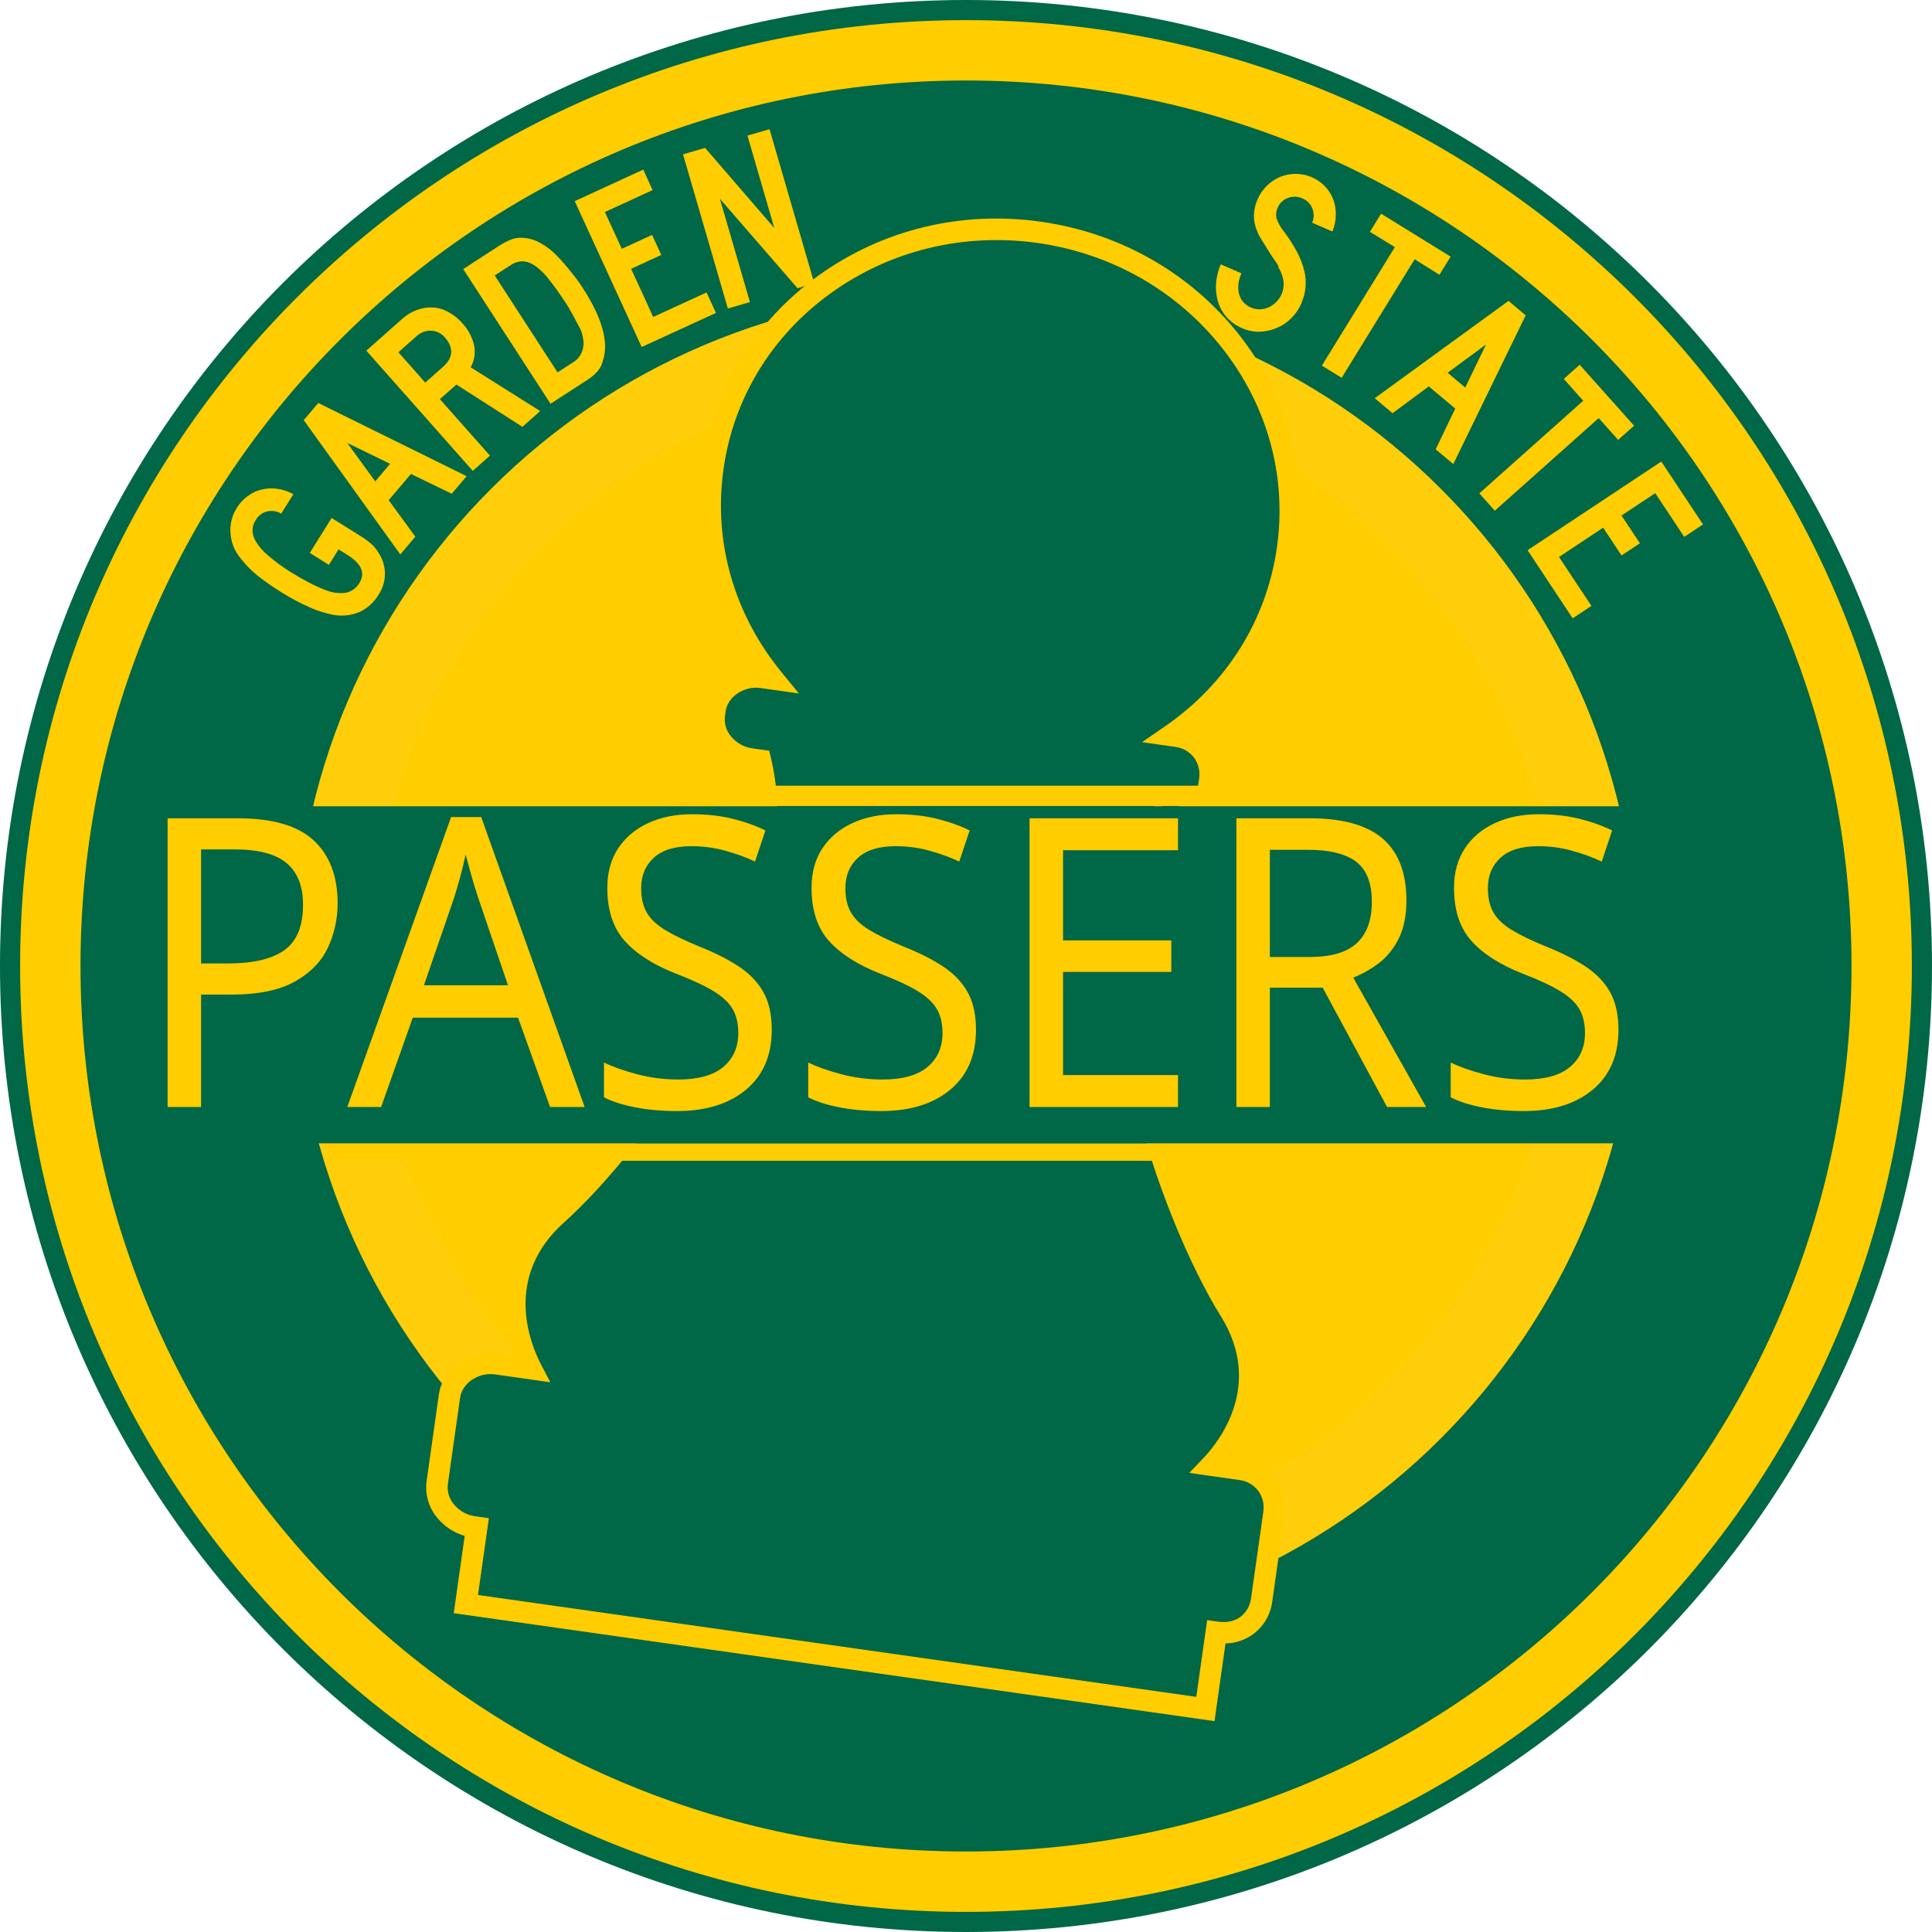
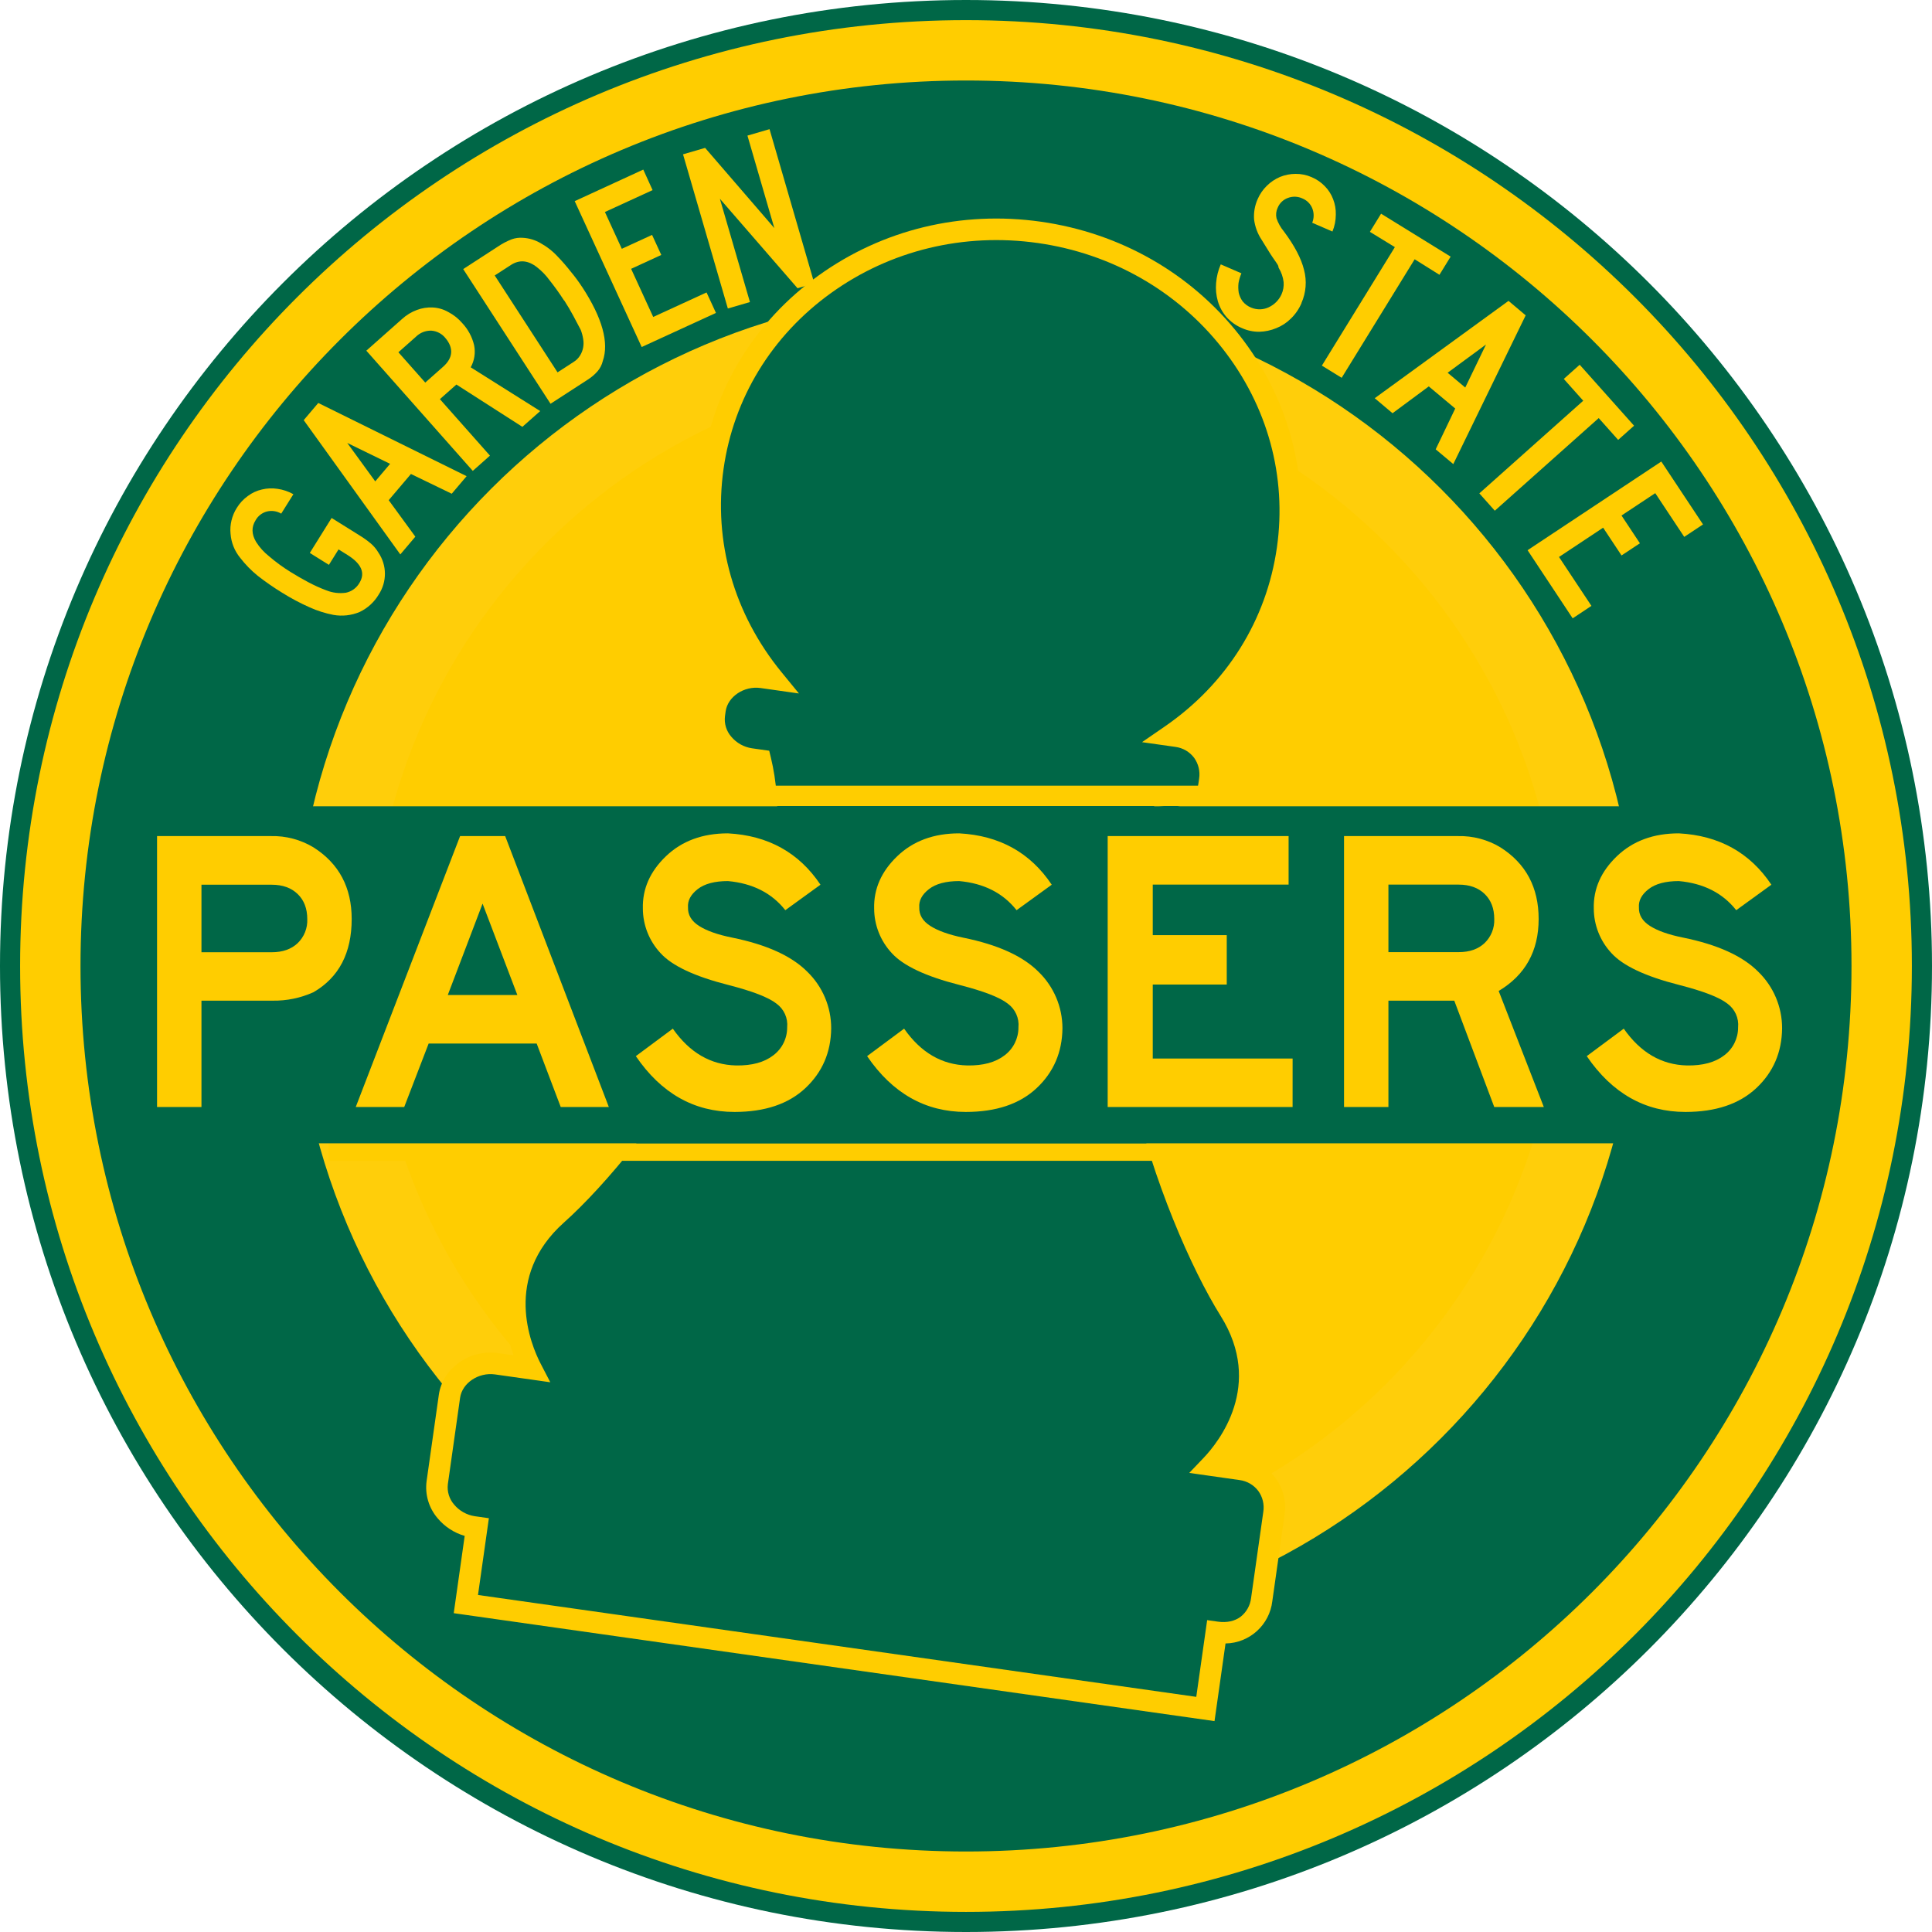
<svg xmlns="http://www.w3.org/2000/svg" id="svg2988" viewBox="0 0 900 900">
  <defs>
-     <style>.cls-1{fill:#006747;}.cls-2,.cls-3,.cls-4{fill:#ffcd00;}.cls-3{stroke:#ffce0a;stroke-miterlimit:10;stroke-width:36px;}.cls-4{font-size:188.37px;font-family:HighwayGothicWide, Highway Gothic Wide;}.cls-5{letter-spacing:-0.09em;}</style>
+     <style>.cls-1{fill:#006747;}.cls-2,.cls-3{fill:#ffcd00;}.cls-3{stroke:#ffce0a;stroke-miterlimit:10;stroke-width:36px;}</style>
  </defs>
  <g id="layer1">
    <path id="path2996" class="cls-1" d="M900,450c0,248.53-201.47,450-450,450S0,698.53,0,450,201.47,0,450,0,900,201.47,900,450Z" transform="translate(0 0)" />
    <path id="path2998" class="cls-2" d="M450,9.38C206.65,9.38,9.37,206.65,9.37,450S206.65,890.63,450,890.63,890.62,693.35,890.62,450,693.35,9.38,450,9.38Zm0,28.12c227.82,0,412.5,184.68,412.5,412.5S677.82,862.5,450,862.5,37.5,677.82,37.5,450,222.18,37.5,450,37.5Z" transform="translate(0 0)" />
    <g id="g3895">
      <path id="path3862" class="cls-2" d="M167.54,249.45a40.1,40.1,0,0,1,5.35,3.86,16.59,16.59,0,0,1,3.37,4.08,17.6,17.6,0,0,1,.16,19.57,20.67,20.67,0,0,1-8.89,8.13,21.8,21.8,0,0,1-12.17,1.36,50.28,50.28,0,0,1-11.09-3.51,102.82,102.82,0,0,1-12.84-6.83,123.75,123.75,0,0,1-11.39-7.9,50.56,50.56,0,0,1-8.18-8.39,20,20,0,0,1-4.46-11.2,18.46,18.46,0,0,1,.44-6.18,19.37,19.37,0,0,1,2.46-5.83,19,19,0,0,1,5.19-5.58,17.22,17.22,0,0,1,6.5-3,18.5,18.5,0,0,1,7.3-.31,21,21,0,0,1,7.38,2.5L131,239.27a8.89,8.89,0,0,0-6.63-1,8.45,8.45,0,0,0-5.29,4.06q-3,4.74.24,10.15a26.81,26.81,0,0,0,6,6.64,79.7,79.7,0,0,0,10,7.31q4,2.49,8.22,4.74T152,275a17.84,17.84,0,0,0,9.16,1.11,9.48,9.48,0,0,0,6.25-4.52q4.31-6.91-5.53-13.06l-4.17-2.6-4.49,7.2-8.9-5.55,10.16-16.29,13.07,8.16h0" transform="translate(0 0)" />
      <path id="path3864" class="cls-2" d="M210.43,230l-19-9.2L181.07,233,193.48,250l-7,8.27-45-62.55,6.78-8,69.11,34.1L210.43,230m-48.68-23.68,13.05,17.92,6.92-8.17-20-9.75" transform="translate(0 0)" />
      <path id="path3866" class="cls-2" d="M243.36,198.85l-30.75-19.72-7.69,6.81,23.32,26.31-8,7.11-49.59-56,16.7-14.81a21,21,0,0,1,6.89-4.17,18.27,18.27,0,0,1,7.34-1.14,16.11,16.11,0,0,1,7.23,2.1,22.07,22.07,0,0,1,6.49,5.14,22.65,22.65,0,0,1,5.55,10.29,15,15,0,0,1-1.58,10.34l32.38,20.38-8.27,7.32m-35.93-41.38a9.16,9.16,0,0,0-6.59-3.4,9.78,9.78,0,0,0-7,2.74l-8.27,7.33,12.51,14.12,8.27-7.33c2.34-2.07,3.6-4.24,3.79-6.49s-.72-4.68-2.74-7" transform="translate(0 0)" />
      <path id="path3868" class="cls-2" d="M271.27,133.8q14,21.54,9.53,34.39a11.36,11.36,0,0,1-2.47,4.8,20.89,20.89,0,0,1-4.45,3.81l-17.42,11.29-40.68-62.74,16-10.38a32.54,32.54,0,0,1,6.63-3.51,12.52,12.52,0,0,1,5.15-.68,18.27,18.27,0,0,1,8.27,2.49,32.09,32.09,0,0,1,8.21,6.52q2.9,3,5.83,6.73a76.4,76.4,0,0,1,5.38,7.28m-8.5,6.17a116.1,116.1,0,0,0-6.9-9.62,29.94,29.94,0,0,0-5.62-5.8q-6.28-5-12.28-1.08l-7.49,4.85,29.27,45.14,7.49-4.86a9.14,9.14,0,0,0,3-3,10.62,10.62,0,0,0,1.44-3.73,11.22,11.22,0,0,0,0-4,20.66,20.66,0,0,0-1.13-4.2c-1.11-2.12-2.27-4.33-3.5-6.63s-2.68-4.74-4.22-7.12" transform="translate(0 0)" />
      <path id="path3870" class="cls-2" d="M298.92,161.65,267.72,93.7,299.66,79,304,88.56l-22.21,10.2,7.87,17.14,14.1-6.47,4.29,9.33L294,125.23l10.29,22.42,24.85-11.42,4.38,9.54-34.59,15.88" transform="translate(0 0)" />
      <path id="path3872" class="cls-2" d="M371.52,134.27,335.35,92.59l14,48.12-10.29,3L318.18,71.89l10.29-3,32.24,37.36L348.19,63.17l10.29-3L379.34,132l-7.82,2.28" transform="translate(0 0)" />
    </g>
    <g id="g4000">
      <path id="path3916" class="cls-2" d="M606.31,141.17a22.11,22.11,0,0,1-4.95,7.22,20,20,0,0,1-6.8,4.47,22.07,22.07,0,0,1-7.9,1.69,19.2,19.2,0,0,1-8-1.66,20,20,0,0,1-7.34-5.24,19.61,19.61,0,0,1-4-7.33,23.49,23.49,0,0,1-.81-8.5,26.71,26.71,0,0,1,2.17-8.67l9.62,4.17a20.19,20.19,0,0,0-1.35,4.52,16.4,16.4,0,0,0,.1,4.54,11.05,11.05,0,0,0,1.82,4,9.7,9.7,0,0,0,4,2.93,10.05,10.05,0,0,0,8.09-.14,12.21,12.21,0,0,0,6-6,11.67,11.67,0,0,0,1-5.76,16.33,16.33,0,0,0-2.26-6.57c-.19-.49-.26-.72-.19-.69s0-.33-.35-.88-1.07-1.64-2.23-3.28-2.81-4.46-5.26-8.36a22,22,0,0,1-3.47-9.4,19.61,19.61,0,0,1,1.63-9.39,19.23,19.23,0,0,1,4.31-6.29,19.58,19.58,0,0,1,6.17-4.14A19.14,19.14,0,0,1,603.54,81,18,18,0,0,1,611,82.52a18.27,18.27,0,0,1,6.19,4.26,17.31,17.31,0,0,1,3.83,6,18.36,18.36,0,0,1,1.25,7.23,20.61,20.61,0,0,1-1.57,7.84l-9.42-4.08a9,9,0,0,0,0-6.8,8.36,8.36,0,0,0-4.6-4.54,8.65,8.65,0,0,0-6.71-.23,8.12,8.12,0,0,0-4.79,4.61,7.46,7.46,0,0,0-.53,4.88,19.06,19.06,0,0,0,3.43,6.11q7.46,10,9.39,17.92a23.23,23.23,0,0,1-1.2,15.42" transform="translate(0 0)" />
      <path id="path3918" class="cls-2" d="M659,120.78,625,176l-9.22-5.68,34-55.2L638.15,108l5.21-8.45,32.4,20-5.21,8.46L659,120.78" transform="translate(0 0)" />
      <path id="path3920" class="cls-2" d="M668.8,209.31l9.1-19L665.58,180l-16.88,12.5-8.3-7,62.32-45.34,8,6.74L677,216.19l-8.21-6.88m23.43-48.81-17.86,13.14,8.21,6.89,9.65-20" transform="translate(0 0)" />
      <path id="path3922" class="cls-2" d="M744.74,194.76l-48.4,43.15-7.21-8.08,48.4-43.15-9.06-10.16,7.41-6.61,25.33,28.4-7.41,6.61-9.06-10.16" transform="translate(0 0)" />
      <path id="path3924" class="cls-2" d="M711.58,256.32,773.9,215l19.43,29.3-8.75,5.8-13.5-20.37-15.72,10.42,8.57,12.93-8.56,5.67-8.57-12.93-20.56,13.64,15.11,22.78-8.74,5.8-21-31.72" transform="translate(0 0)" />
    </g>
  </g>
  <circle class="cls-3" cx="450" cy="448.88" r="294.82" />
  <path class="cls-1" d="M578.14,684.51l-13.79-2c7.28-7.66,30.85-36.7,8.53-72.29-25.82-41.17-71.95-160-32.31-229.64l2.28.33a17.77,17.77,0,0,0,20.38-15.34l.32-2.24A17.77,17.77,0,0,0,548.24,343l-2.86-.41c28.73-19.77,49.24-50.4,54.42-86.86,10.06-70.94-41.71-136.95-115.62-147.44s-142,38.52-152.07,109.47c-5.17,36.45,6,71.58,28.1,98.56l-5.17-.73c-10.29-1.46-20.54,5.25-21.94,15.12l-.31,2.23c-1.4,9.87,6.57,19.17,16.86,20.63l4.6.65c18.73,77.88-58.64,179.23-94.9,211.6-31.33,28-16.77,62.42-11.91,71.8l-16.13-2.29c-10.28-1.46-20.53,5.25-21.93,15.12l-5.7,40.21c-1.4,9.87,6.57,19.17,16.86,20.63l1.55.22L217,747.23l344.5,48.88,5.07-35.75c11.64,1.65,19.76-5.36,21.16-15.23l5.7-40.21A17.77,17.77,0,0,0,578.14,684.51Z" transform="translate(0 0)" />
-   <path class="cls-2" d="M565.77,801.76l-354.4-50.28,5.1-36a25.73,25.73,0,0,1-12.59-8.2,22.09,22.09,0,0,1-5.15-17.36l5.7-40.21c1.76-12.37,14.39-21.25,27.59-19.37l7.25,1c-5.79-15.71-10.77-44.75,16.75-69.32,31-27.69,109.74-126.39,94.1-203.4L349,358.5a25.61,25.61,0,0,1-16-8.92,22.05,22.05,0,0,1-5.15-17.36l.31-2.23c1.48-10.42,10.68-18.36,21.43-19.48A130.47,130.47,0,0,1,327.16,217c5.06-35.68,24.28-67.15,54.12-88.63s66.57-30.35,103.6-25.09,69.9,24.05,92.53,52.91,32.4,64.51,27.34,100.19a130.57,130.57,0,0,1-48.16,84.05,22.41,22.41,0,0,1,7.71,6.59,23.08,23.08,0,0,1,4.2,17l-.32,2.23a22.78,22.78,0,0,1-24.87,19.73C506.85,455.67,555,572.4,577.11,607.62c19.61,31.25,6.74,57.76-3.18,71.25l4.91.69a22.77,22.77,0,0,1,19.56,26.06l-5.7,40.21a22.31,22.31,0,0,1-21.8,19.76ZM222.67,743l334.6,47.46,5.07-35.74,4.95.7c4.21.6,7.91-.21,10.7-2.32a13,13,0,0,0,4.81-8.66l5.7-40.21a13.11,13.11,0,0,0-2.34-9.69,13,13,0,0,0-8.72-5.07L554,686.14l6.68-7c7-7.35,28.21-33.83,7.92-66.18C555,591.2,537,550.08,527.3,507.21c-8.35-37.08-13.57-89.56,8.93-129l1.68-3,5.64.8a12.76,12.76,0,0,0,14.73-11.1l.32-2.23a13.16,13.16,0,0,0-2.35-9.69,13,13,0,0,0-8.72-5.06L532,345.73l10.56-7.27C571.46,318.55,590,288.92,594.84,255c4.68-32.95-4.31-65.84-25.3-92.6s-51.6-44.3-86.07-49.19-68.68,3.39-96.35,23.3-45.39,49-50.06,81.92c-4.81,33.91,4.79,67.54,27,94.7l8.12,9.92-17.87-2.54c-7.69-1.09-15.3,4-16.28,10.87l-.31,2.24a12.26,12.26,0,0,0,2.94,9.57,15.58,15.58,0,0,0,9.67,5.4l8,1.13.8,3.3c10.62,44.19-9,93.15-27.32,126.44-21.19,38.5-50,73-69.12,90.06C234.2,595,247.21,626.3,251.88,635.3l4.47,8.61-25.74-3.65c-7.69-1.09-15.3,4-16.28,10.87l-5.7,40.22a12.26,12.26,0,0,0,2.94,9.57,15.58,15.58,0,0,0,9.67,5.4l6.5.92Z" transform="translate(0 0)" />
+   <path class="cls-2" d="M565.77,801.76l-354.4-50.28,5.1-36a25.73,25.73,0,0,1-12.59-8.2,22.09,22.09,0,0,1-5.15-17.36l5.7-40.21c1.76-12.37,14.39-21.25,27.59-19.37l7.25,1c-5.79-15.71-10.77-44.75,16.75-69.32,31-27.69,109.74-126.39,94.1-203.4L349,358.5a25.66,25.66,0,0,1-16-8.92,22.05,22.05,0,0,1-5.15-17.36l.31-2.23c1.48-10.42,10.68-18.36,21.43-19.48A130.47,130.47,0,0,1,327.16,217c5.06-35.68,24.28-67.15,54.12-88.63s66.57-30.35,103.6-25.09,69.9,24.05,92.53,52.91,32.4,64.51,27.34,100.19a130.57,130.57,0,0,1-48.16,84.05,22.41,22.41,0,0,1,7.71,6.59,23.08,23.08,0,0,1,4.2,17l-.32,2.23a22.78,22.78,0,0,1-24.87,19.73C506.85,455.67,555,572.4,577.11,607.62c19.61,31.25,6.74,57.76-3.18,71.25l4.91.69a22.77,22.77,0,0,1,19.56,26.06l-5.7,40.21a22.31,22.31,0,0,1-21.8,19.76ZM222.67,743l334.6,47.46,5.07-35.74,4.95.7c4.21.6,7.91-.21,10.7-2.32a13,13,0,0,0,4.81-8.66l5.7-40.21a13.11,13.11,0,0,0-2.34-9.69,13,13,0,0,0-8.72-5.07L554,686.14l6.68-7c7-7.35,28.21-33.83,7.92-66.18C555,591.2,537,550.08,527.3,507.21c-8.35-37.08-13.57-89.56,8.93-129l1.68-3,5.64.8a12.76,12.76,0,0,0,14.73-11.1l.32-2.23a13.16,13.16,0,0,0-2.35-9.69,13,13,0,0,0-8.72-5.06L532,345.73l10.56-7.27C571.46,318.55,590,288.92,594.84,255c4.68-32.95-4.31-65.84-25.3-92.6s-51.6-44.3-86.07-49.19-68.68,3.39-96.35,23.3-45.39,49-50.06,81.92c-4.81,33.91,4.79,67.54,27,94.7l8.12,9.92-17.87-2.54c-7.69-1.09-15.3,4-16.28,10.87l-.31,2.24a12.26,12.26,0,0,0,2.94,9.57,15.58,15.58,0,0,0,9.67,5.4l8,1.13.8,3.3c10.62,44.19-9,93.15-27.32,126.44-21.19,38.5-50,73-69.12,90.06C234.2,595,247.21,626.3,251.88,635.3l4.47,8.61-25.74-3.65c-7.69-1.09-15.3,4-16.28,10.87l-5.7,40.22a12.26,12.26,0,0,0,2.94,9.57,15.58,15.58,0,0,0,9.67,5.4l6.5.92Z" transform="translate(0 0)" />
  <rect class="cls-2" x="196.26" y="366" width="477.86" height="9.48" />
  <rect class="cls-2" x="153.12" y="532.6" width="516.49" height="8.15" />
  <rect class="cls-1" x="97.31" y="375.6" width="686.02" height="157" />
-   <text class="cls-4" transform="translate(61.27 515.69) scale(0.92 1)">
-     <tspan class="cls-5">P</tspan>
-     <tspan x="109.25" y="0">ASSERS</tspan>
-   </text>
+   <path class="cls-2" d="M126.94,466.15H93.85v49.54H73.16V389.48h53.09a36.62,36.62,0,0,1,19.82,5.28q17.76,11.3,17.76,33.34,0,23.73-17.76,34.09A44.55,44.55,0,0,1,126.94,466.15Zm16.2-38q0-7.35-4.48-11.68t-12.06-4.33H93.85v31.45H126.6q7.58,0,12.06-4.23A14.7,14.7,0,0,0,143.14,428.1Z" transform="translate(0 0)" />
+   <path class="cls-2" d="M283.62,515.69H261.21L250,486.12H199.68L188.3,515.69H165.72l48.61-126.21h21ZM241,463.51l-16.2-42.57-16.2,42.57Z" transform="translate(0 0)" />
+   <path class="cls-2" d="M387.2,479q-.17,16.77-12,27.87t-33,11.12q-28.28,0-46-26l17.23-12.8q11.73,16.75,29.48,17.14,11,.18,17.32-4.71a16.13,16.13,0,0,0,6.46-13,12.2,12.2,0,0,0-5-11.11q-5.51-4.34-22.4-8.67-23.62-6-31.63-14.88a30.54,30.54,0,0,1-8.19-20.72q-.35-13.74,10.77-24.39t28.87-10.64q28.09,1.5,43.1,23.92L365.83,424q-9.48-12-26.72-13.56-9.3,0-14.13,3.77t-4.48,8.48q-.18,5.26,5.17,8.66T341,436.76q24.14,4.9,35.08,15.92A36.63,36.63,0,0,1,387.2,479Z" transform="translate(0 0)" />
+   <path class="cls-2" d="M494.93,479q-.18,16.77-12,27.87t-33,11.12q-28.26,0-46-26l17.24-12.8q11.71,16.75,29.47,17.14,11,.18,17.33-4.71a16.16,16.16,0,0,0,6.46-13,12.23,12.23,0,0,0-5-11.11q-5.52-4.34-22.41-8.67-23.61-6-31.63-14.88a30.57,30.57,0,0,1-8.18-20.72q-.34-13.74,10.77-24.39t28.87-10.64q28.1,1.5,43.09,23.92L473.56,424q-9.48-12-26.72-13.56c-6.2,0-10.92,1.26-14.13,3.77s-4.72,5.34-4.48,8.48q-.18,5.26,5.17,8.66t15.34,5.46q24.12,4.9,35.07,15.92A36.64,36.64,0,0,1,494.93,479Z" transform="translate(0 0)" />
+   <path class="cls-2" d="M602.14,515.69H516V389.48h84.28v22.61H537v23.54h34.47v23H537v34.47h65.15Z" transform="translate(0 0)" />
+   <path class="cls-2" d="M719.17,515.69H696.08l-18.62-49.54H646.78v49.54H626.1V389.48h53.08A36.59,36.59,0,0,1,699,394.76q17.76,11.3,17.76,33.34,0,22.41-18.62,33.53ZM696.08,428.1q0-7.35-4.49-11.68t-12.06-4.33H646.78v31.45h32.75q7.58,0,12.06-4.23A14.71,14.71,0,0,0,696.08,428.1Z" transform="translate(0 0)" />
+   <path class="cls-2" d="M830.17,479q-.17,16.77-12,27.87t-33,11.12q-28.26,0-46-26l17.24-12.8q11.72,16.75,29.47,17.14,11,.18,17.33-4.71a16.16,16.16,0,0,0,6.46-13,12.23,12.23,0,0,0-5-11.11q-5.52-4.34-22.41-8.67-23.61-6-31.62-14.88a30.54,30.54,0,0,1-8.19-20.72q-.35-13.74,10.77-24.39t28.87-10.64q28.09,1.5,43.09,23.92L808.8,424q-9.48-12-26.72-13.56c-6.2,0-10.92,1.26-14.13,3.77s-4.71,5.34-4.48,8.48q-.18,5.26,5.17,8.66T784,436.76q24.12,4.9,35.07,15.92A36.6,36.6,0,0,1,830.17,479Z" transform="translate(0 0)" />
</svg>
